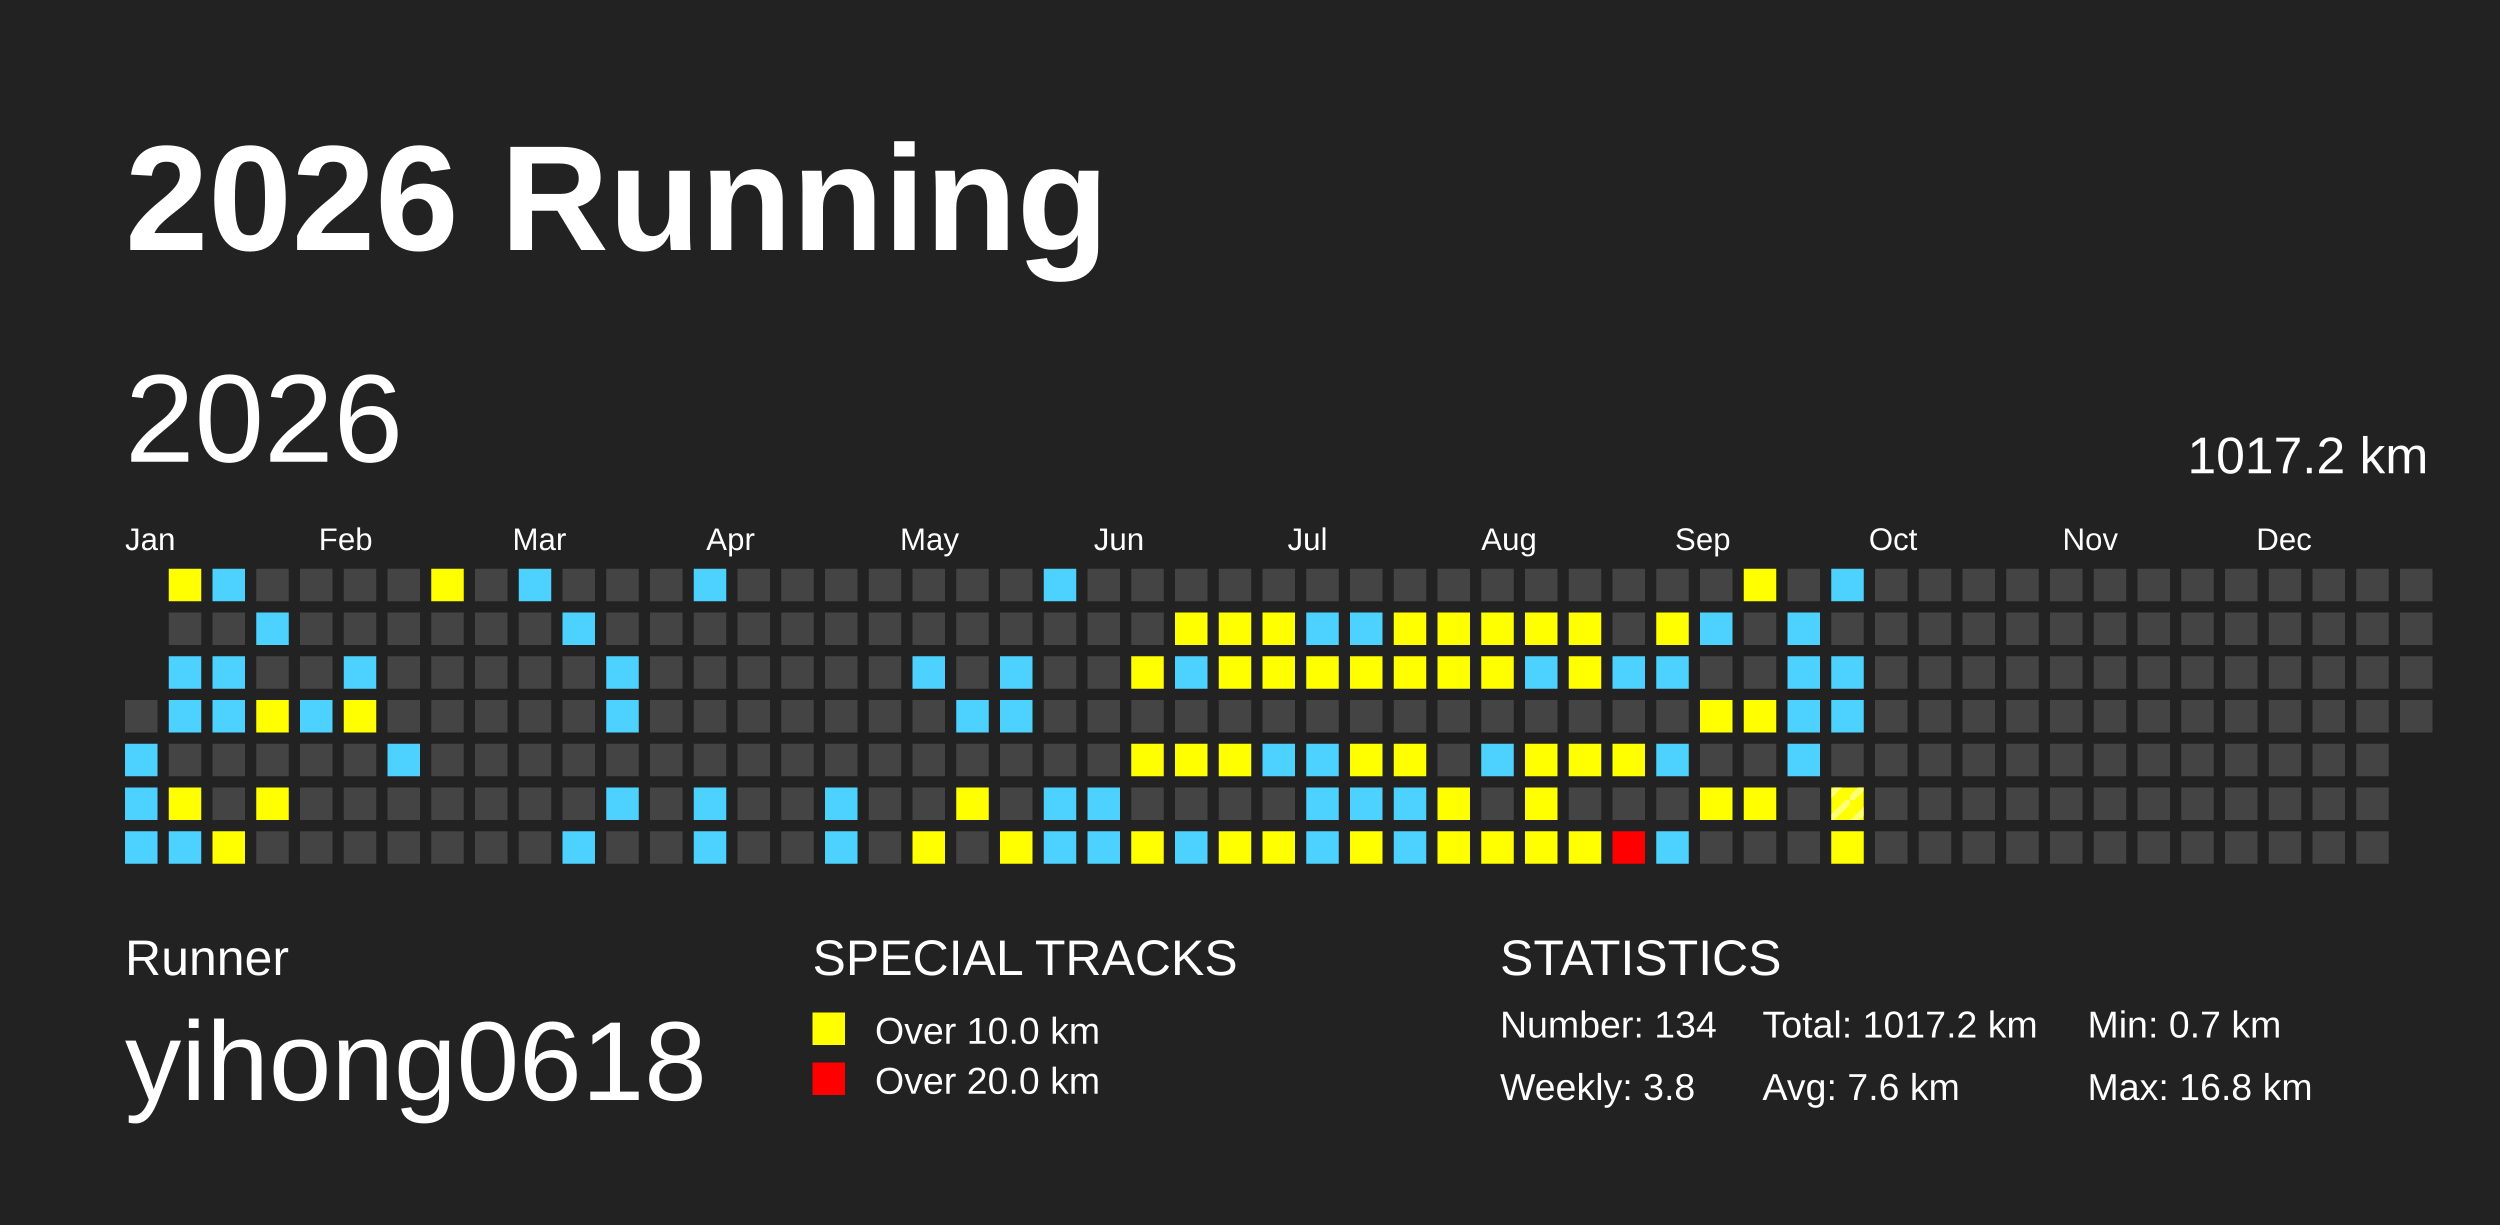
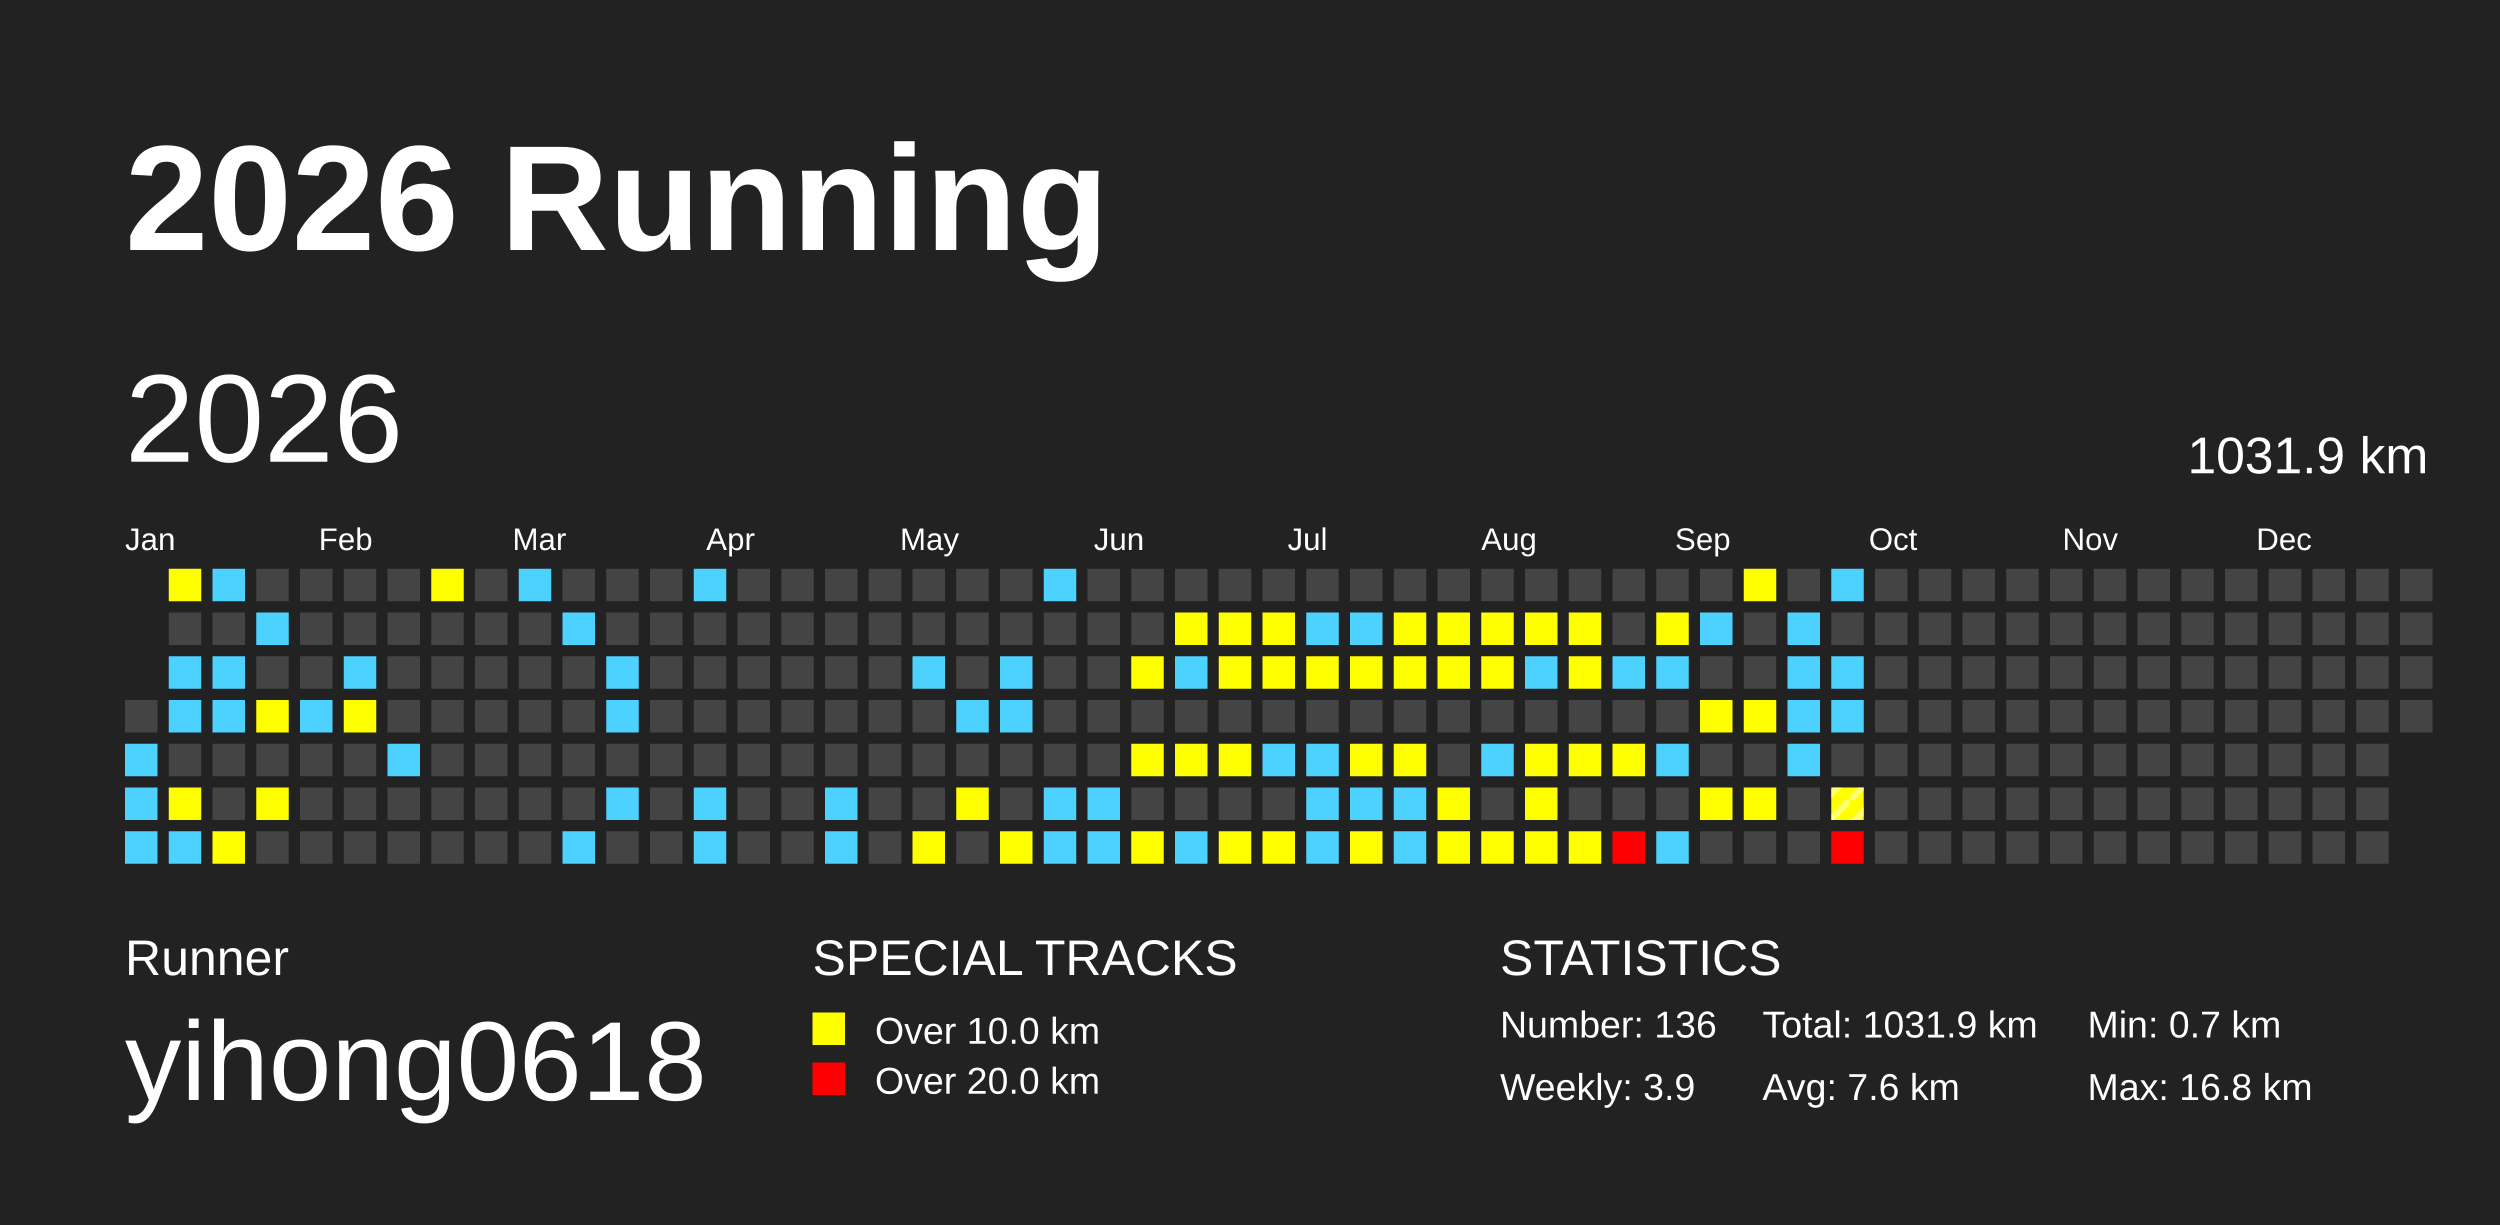
<svg xmlns="http://www.w3.org/2000/svg" baseProfile="full" height="98mm" version="1.1" viewBox="0,0,200,98" width="200mm">
  <defs>
    <pattern height="2" id="indoor-stripe" patternUnits="userSpaceOnUse" width="2">
      <line stroke="white" stroke-opacity="0.45" stroke-width="0.5" x1="0" x2="2" y1="2" y2="0" />
    </pattern>
  </defs>
  <rect fill="#222222" height="98" width="200" x="0" y="0" />
  <text fill="#FFFFFF" style="font-size:12px; font-family:Arial; font-weight:bold;" x="10" y="20">2026 Running</text>
  <text fill="#FFFFFF" style="font-size:4px; font-family:Arial" x="10" y="78">Runner</text>
  <text fill="#FFFFFF" style="font-size:9px; font-family:Arial" x="10" y="88">yihong0618</text>
  <text fill="#FFFFFF" style="font-size:4px; font-family:Arial" x="65" y="78">SPECIAL TRACKS</text>
  <rect fill="yellow" height="2.6" width="2.6" x="65" y="81" />
  <text fill="#FFFFFF" style="font-size:3px; font-family:Arial" x="70" y="83.5">Over 10.0 km</text>
  <rect fill="red" height="2.6" width="2.6" x="65" y="85" />
  <text fill="#FFFFFF" style="font-size:3px; font-family:Arial" x="70" y="87.5">Over 20.0 km</text>
  <text fill="#FFFFFF" style="font-size:4px; font-family:Arial" x="120" y="78">STATISTICS</text>
-   <text fill="#FFFFFF" style="font-size:3px; font-family:Arial" x="120" y="83">Number: 134</text>
-   <text fill="#FFFFFF" style="font-size:3px; font-family:Arial" x="120" y="88">Weekly: 3.8</text>
-   <text fill="#FFFFFF" style="font-size:3px; font-family:Arial" x="141" y="83">Total: 1017.2 km</text>
+   <text fill="#FFFFFF" style="font-size:3px; font-family:Arial" x="120" y="83">Number: 136</text>
+   <text fill="#FFFFFF" style="font-size:3px; font-family:Arial" x="120" y="88">Weekly: 3.9</text>
+   <text fill="#FFFFFF" style="font-size:3px; font-family:Arial" x="141" y="83">Total: 1031.9 km</text>
  <text fill="#FFFFFF" style="font-size:3px; font-family:Arial" x="141" y="88">Avg: 7.6 km</text>
  <text fill="#FFFFFF" style="font-size:3px; font-family:Arial" x="167" y="83">Min: 0.7 km</text>
  <text fill="#FFFFFF" style="font-size:3px; font-family:Arial" x="167" y="88">Max: 16.8 km</text>
  <text dominant-baseline="hanging" fill="#FFFFFF" style="font-size:10.0px; font-family:Arial;" x="10" y="30">2026</text>
-   <text dominant-baseline="hanging" fill="#FFFFFF" style="font-size:4.125px; font-family:Arial;" x="175" y="35">1017.2 km</text>
+   <text dominant-baseline="hanging" fill="#FFFFFF" style="font-size:4.125px; font-family:Arial;" x="175" y="35">1031.9 km</text>
  <text fill="#FFFFFF" style="font-size:2.5px; font-family:Arial" x="10.0" y="44">Jan</text>
  <text fill="#FFFFFF" style="font-size:2.5px; font-family:Arial" x="25.5" y="44">Feb</text>
  <text fill="#FFFFFF" style="font-size:2.5px; font-family:Arial" x="41.0" y="44">Mar</text>
  <text fill="#FFFFFF" style="font-size:2.5px; font-family:Arial" x="56.5" y="44">Apr</text>
  <text fill="#FFFFFF" style="font-size:2.5px; font-family:Arial" x="72.0" y="44">May</text>
  <text fill="#FFFFFF" style="font-size:2.5px; font-family:Arial" x="87.5" y="44">Jun</text>
  <text fill="#FFFFFF" style="font-size:2.5px; font-family:Arial" x="103.0" y="44">Jul</text>
  <text fill="#FFFFFF" style="font-size:2.5px; font-family:Arial" x="118.5" y="44">Aug</text>
  <text fill="#FFFFFF" style="font-size:2.5px; font-family:Arial" x="134.0" y="44">Sep</text>
  <text fill="#FFFFFF" style="font-size:2.5px; font-family:Arial" x="149.5" y="44">Oct</text>
  <text fill="#FFFFFF" style="font-size:2.5px; font-family:Arial" x="165.0" y="44">Nov</text>
  <text fill="#FFFFFF" style="font-size:2.5px; font-family:Arial" x="180.5" y="44">Dec</text>
  <rect fill="#444444" height="2.6" width="2.6" x="10.0" y="56.0" />
  <rect fill="#4DD2FF" height="2.6" width="2.6" x="10.0" y="59.5" />
  <rect fill="#4DD2FF" height="2.6" width="2.6" x="10.0" y="63.0" />
  <rect fill="#4DD2FF" height="2.6" width="2.6" x="10.0" y="66.5" />
  <rect fill="yellow" height="2.6" width="2.6" x="13.5" y="45.5" />
  <rect fill="#444444" height="2.6" width="2.6" x="13.5" y="49.0" />
  <rect fill="#4DD2FF" height="2.6" width="2.6" x="13.5" y="52.5" />
  <rect fill="#4DD2FF" height="2.6" width="2.6" x="13.5" y="56.0" />
  <rect fill="#444444" height="2.6" width="2.6" x="13.5" y="59.5" />
  <rect fill="yellow" height="2.6" width="2.6" x="13.5" y="63.0" />
  <rect fill="#4DD2FF" height="2.6" width="2.6" x="13.5" y="66.5" />
  <rect fill="#4DD2FF" height="2.6" width="2.6" x="17.0" y="45.5" />
  <rect fill="#444444" height="2.6" width="2.6" x="17.0" y="49.0" />
  <rect fill="#4DD2FF" height="2.6" width="2.6" x="17.0" y="52.5" />
  <rect fill="#4DD2FF" height="2.6" width="2.6" x="17.0" y="56.0" />
  <rect fill="#444444" height="2.6" width="2.6" x="17.0" y="59.5" />
  <rect fill="#444444" height="2.6" width="2.6" x="17.0" y="63.0" />
  <rect fill="yellow" height="2.6" width="2.6" x="17.0" y="66.5" />
  <rect fill="#444444" height="2.6" width="2.6" x="20.5" y="45.5" />
  <rect fill="#4DD2FF" height="2.6" width="2.6" x="20.5" y="49.0" />
  <rect fill="#444444" height="2.6" width="2.6" x="20.5" y="52.5" />
  <rect fill="yellow" height="2.6" width="2.6" x="20.5" y="56.0" />
  <rect fill="#444444" height="2.6" width="2.6" x="20.5" y="59.5" />
  <rect fill="yellow" height="2.6" width="2.6" x="20.5" y="63.0" />
  <rect fill="#444444" height="2.6" width="2.6" x="20.5" y="66.5" />
  <rect fill="#444444" height="2.6" width="2.6" x="24.0" y="45.5" />
  <rect fill="#444444" height="2.6" width="2.6" x="24.0" y="49.0" />
  <rect fill="#444444" height="2.6" width="2.6" x="24.0" y="52.5" />
  <rect fill="#4DD2FF" height="2.6" width="2.6" x="24.0" y="56.0" />
  <rect fill="#444444" height="2.6" width="2.6" x="24.0" y="59.5" />
  <rect fill="#444444" height="2.6" width="2.6" x="24.0" y="63.0" />
  <rect fill="#444444" height="2.6" width="2.6" x="24.0" y="66.5" />
  <rect fill="#444444" height="2.6" width="2.6" x="27.5" y="45.5" />
  <rect fill="#444444" height="2.6" width="2.6" x="27.5" y="49.0" />
  <rect fill="#4DD2FF" height="2.6" width="2.6" x="27.5" y="52.5" />
  <rect fill="yellow" height="2.6" width="2.6" x="27.5" y="56.0" />
  <rect fill="#444444" height="2.6" width="2.6" x="27.5" y="59.5" />
  <rect fill="#444444" height="2.6" width="2.6" x="27.5" y="63.0" />
  <rect fill="#444444" height="2.6" width="2.6" x="27.5" y="66.5" />
  <rect fill="#444444" height="2.6" width="2.6" x="31.0" y="45.5" />
  <rect fill="#444444" height="2.6" width="2.6" x="31.0" y="49.0" />
  <rect fill="#444444" height="2.6" width="2.6" x="31.0" y="52.5" />
  <rect fill="#444444" height="2.6" width="2.6" x="31.0" y="56.0" />
  <rect fill="#4DD2FF" height="2.6" width="2.6" x="31.0" y="59.5" />
  <rect fill="#444444" height="2.6" width="2.6" x="31.0" y="63.0" />
  <rect fill="#444444" height="2.6" width="2.6" x="31.0" y="66.5" />
  <rect fill="yellow" height="2.6" width="2.6" x="34.5" y="45.5" />
  <rect fill="#444444" height="2.6" width="2.6" x="34.5" y="49.0" />
  <rect fill="#444444" height="2.6" width="2.6" x="34.5" y="52.5" />
  <rect fill="#444444" height="2.6" width="2.6" x="34.5" y="56.0" />
  <rect fill="#444444" height="2.6" width="2.6" x="34.5" y="59.5" />
  <rect fill="#444444" height="2.6" width="2.6" x="34.5" y="63.0" />
  <rect fill="#444444" height="2.6" width="2.6" x="34.5" y="66.5" />
  <rect fill="#444444" height="2.6" width="2.6" x="38.0" y="45.5" />
  <rect fill="#444444" height="2.6" width="2.6" x="38.0" y="49.0" />
  <rect fill="#444444" height="2.6" width="2.6" x="38.0" y="52.5" />
  <rect fill="#444444" height="2.6" width="2.6" x="38.0" y="56.0" />
  <rect fill="#444444" height="2.6" width="2.6" x="38.0" y="59.5" />
  <rect fill="#444444" height="2.6" width="2.6" x="38.0" y="63.0" />
  <rect fill="#444444" height="2.6" width="2.6" x="38.0" y="66.5" />
  <rect fill="#4DD2FF" height="2.6" width="2.6" x="41.5" y="45.5" />
  <rect fill="#444444" height="2.6" width="2.6" x="41.5" y="49.0" />
  <rect fill="#444444" height="2.6" width="2.6" x="41.5" y="52.5" />
  <rect fill="#444444" height="2.6" width="2.6" x="41.5" y="56.0" />
  <rect fill="#444444" height="2.6" width="2.6" x="41.5" y="59.5" />
  <rect fill="#444444" height="2.6" width="2.6" x="41.5" y="63.0" />
  <rect fill="#444444" height="2.6" width="2.6" x="41.5" y="66.5" />
  <rect fill="#444444" height="2.6" width="2.6" x="45.0" y="45.5" />
  <rect fill="#4DD2FF" height="2.6" width="2.6" x="45.0" y="49.0" />
  <rect fill="#444444" height="2.6" width="2.6" x="45.0" y="52.5" />
  <rect fill="#444444" height="2.6" width="2.6" x="45.0" y="56.0" />
  <rect fill="#444444" height="2.6" width="2.6" x="45.0" y="59.5" />
  <rect fill="#444444" height="2.6" width="2.6" x="45.0" y="63.0" />
  <rect fill="#4DD2FF" height="2.6" width="2.6" x="45.0" y="66.5" />
  <rect fill="#444444" height="2.6" width="2.6" x="48.5" y="45.5" />
  <rect fill="#444444" height="2.6" width="2.6" x="48.5" y="49.0" />
  <rect fill="#4DD2FF" height="2.6" width="2.6" x="48.5" y="52.5" />
  <rect fill="#4DD2FF" height="2.6" width="2.6" x="48.5" y="56.0" />
  <rect fill="#444444" height="2.6" width="2.6" x="48.5" y="59.5" />
  <rect fill="#4DD2FF" height="2.6" width="2.6" x="48.5" y="63.0" />
  <rect fill="#444444" height="2.6" width="2.6" x="48.5" y="66.5" />
  <rect fill="#444444" height="2.6" width="2.6" x="52.0" y="45.5" />
  <rect fill="#444444" height="2.6" width="2.6" x="52.0" y="49.0" />
  <rect fill="#444444" height="2.6" width="2.6" x="52.0" y="52.5" />
  <rect fill="#444444" height="2.6" width="2.6" x="52.0" y="56.0" />
  <rect fill="#444444" height="2.6" width="2.6" x="52.0" y="59.5" />
  <rect fill="#444444" height="2.6" width="2.6" x="52.0" y="63.0" />
  <rect fill="#444444" height="2.6" width="2.6" x="52.0" y="66.5" />
  <rect fill="#4DD2FF" height="2.6" width="2.6" x="55.5" y="45.5" />
  <rect fill="#444444" height="2.6" width="2.6" x="55.5" y="49.0" />
  <rect fill="#444444" height="2.6" width="2.6" x="55.5" y="52.5" />
  <rect fill="#444444" height="2.6" width="2.6" x="55.5" y="56.0" />
  <rect fill="#444444" height="2.6" width="2.6" x="55.5" y="59.5" />
  <rect fill="#4DD2FF" height="2.6" width="2.6" x="55.5" y="63.0" />
  <rect fill="#4DD2FF" height="2.6" width="2.6" x="55.5" y="66.5" />
  <rect fill="#444444" height="2.6" width="2.6" x="59.0" y="45.5" />
  <rect fill="#444444" height="2.6" width="2.6" x="59.0" y="49.0" />
  <rect fill="#444444" height="2.6" width="2.6" x="59.0" y="52.5" />
  <rect fill="#444444" height="2.6" width="2.6" x="59.0" y="56.0" />
  <rect fill="#444444" height="2.6" width="2.6" x="59.0" y="59.5" />
  <rect fill="#444444" height="2.6" width="2.6" x="59.0" y="63.0" />
  <rect fill="#444444" height="2.6" width="2.6" x="59.0" y="66.5" />
  <rect fill="#444444" height="2.6" width="2.6" x="62.5" y="45.5" />
  <rect fill="#444444" height="2.6" width="2.6" x="62.5" y="49.0" />
  <rect fill="#444444" height="2.6" width="2.6" x="62.5" y="52.5" />
  <rect fill="#444444" height="2.6" width="2.6" x="62.5" y="56.0" />
  <rect fill="#444444" height="2.6" width="2.6" x="62.5" y="59.5" />
  <rect fill="#444444" height="2.6" width="2.6" x="62.5" y="63.0" />
  <rect fill="#444444" height="2.6" width="2.6" x="62.5" y="66.5" />
  <rect fill="#444444" height="2.6" width="2.6" x="66.0" y="45.5" />
  <rect fill="#444444" height="2.6" width="2.6" x="66.0" y="49.0" />
  <rect fill="#444444" height="2.6" width="2.6" x="66.0" y="52.5" />
  <rect fill="#444444" height="2.6" width="2.6" x="66.0" y="56.0" />
  <rect fill="#444444" height="2.6" width="2.6" x="66.0" y="59.5" />
  <rect fill="#4DD2FF" height="2.6" width="2.6" x="66.0" y="63.0" />
  <rect fill="#4DD2FF" height="2.6" width="2.6" x="66.0" y="66.5" />
  <rect fill="#444444" height="2.6" width="2.6" x="69.5" y="45.5" />
  <rect fill="#444444" height="2.6" width="2.6" x="69.5" y="49.0" />
  <rect fill="#444444" height="2.6" width="2.6" x="69.5" y="52.5" />
  <rect fill="#444444" height="2.6" width="2.6" x="69.5" y="56.0" />
  <rect fill="#444444" height="2.6" width="2.6" x="69.5" y="59.5" />
  <rect fill="#444444" height="2.6" width="2.6" x="69.5" y="63.0" />
  <rect fill="#444444" height="2.6" width="2.6" x="69.5" y="66.5" />
  <rect fill="#444444" height="2.6" width="2.6" x="73.0" y="45.5" />
  <rect fill="#444444" height="2.6" width="2.6" x="73.0" y="49.0" />
  <rect fill="#4DD2FF" height="2.6" width="2.6" x="73.0" y="52.5" />
  <rect fill="#444444" height="2.6" width="2.6" x="73.0" y="56.0" />
  <rect fill="#444444" height="2.6" width="2.6" x="73.0" y="59.5" />
  <rect fill="#444444" height="2.6" width="2.6" x="73.0" y="63.0" />
  <rect fill="yellow" height="2.6" width="2.6" x="73.0" y="66.5" />
  <rect fill="#444444" height="2.6" width="2.6" x="76.5" y="45.5" />
  <rect fill="#444444" height="2.6" width="2.6" x="76.5" y="49.0" />
  <rect fill="#444444" height="2.6" width="2.6" x="76.5" y="52.5" />
  <rect fill="#4DD2FF" height="2.6" width="2.6" x="76.5" y="56.0" />
  <rect fill="#444444" height="2.6" width="2.6" x="76.5" y="59.5" />
  <rect fill="yellow" height="2.6" width="2.6" x="76.5" y="63.0" />
  <rect fill="#444444" height="2.6" width="2.6" x="76.5" y="66.5" />
  <rect fill="#444444" height="2.6" width="2.6" x="80.0" y="45.5" />
  <rect fill="#444444" height="2.6" width="2.6" x="80.0" y="49.0" />
  <rect fill="#4DD2FF" height="2.6" width="2.6" x="80.0" y="52.5" />
  <rect fill="#4DD2FF" height="2.6" width="2.6" x="80.0" y="56.0" />
  <rect fill="#444444" height="2.6" width="2.6" x="80.0" y="59.5" />
  <rect fill="#444444" height="2.6" width="2.6" x="80.0" y="63.0" />
  <rect fill="yellow" height="2.6" width="2.6" x="80.0" y="66.5" />
  <rect fill="#4DD2FF" height="2.6" width="2.6" x="83.5" y="45.5" />
  <rect fill="#444444" height="2.6" width="2.6" x="83.5" y="49.0" />
  <rect fill="#444444" height="2.6" width="2.6" x="83.5" y="52.5" />
  <rect fill="#444444" height="2.6" width="2.6" x="83.5" y="56.0" />
  <rect fill="#444444" height="2.6" width="2.6" x="83.5" y="59.5" />
  <rect fill="#4DD2FF" height="2.6" width="2.6" x="83.5" y="63.0" />
  <rect fill="#4DD2FF" height="2.6" width="2.6" x="83.5" y="66.5" />
  <rect fill="#444444" height="2.6" width="2.6" x="87.0" y="45.5" />
  <rect fill="#444444" height="2.6" width="2.6" x="87.0" y="49.0" />
  <rect fill="#444444" height="2.6" width="2.6" x="87.0" y="52.5" />
  <rect fill="#444444" height="2.6" width="2.6" x="87.0" y="56.0" />
  <rect fill="#444444" height="2.6" width="2.6" x="87.0" y="59.5" />
  <rect fill="#4DD2FF" height="2.6" width="2.6" x="87.0" y="63.0" />
  <rect fill="#4DD2FF" height="2.6" width="2.6" x="87.0" y="66.5" />
  <rect fill="#444444" height="2.6" width="2.6" x="90.5" y="45.5" />
  <rect fill="#444444" height="2.6" width="2.6" x="90.5" y="49.0" />
  <rect fill="yellow" height="2.6" width="2.6" x="90.5" y="52.5" />
  <rect fill="#444444" height="2.6" width="2.6" x="90.5" y="56.0" />
  <rect fill="yellow" height="2.6" width="2.6" x="90.5" y="59.5" />
  <rect fill="#444444" height="2.6" width="2.6" x="90.5" y="63.0" />
  <rect fill="yellow" height="2.6" width="2.6" x="90.5" y="66.5" />
  <rect fill="#444444" height="2.6" width="2.6" x="94.0" y="45.5" />
  <rect fill="yellow" height="2.6" width="2.6" x="94.0" y="49.0" />
  <rect fill="#4DD2FF" height="2.6" width="2.6" x="94.0" y="52.5" />
  <rect fill="#444444" height="2.6" width="2.6" x="94.0" y="56.0" />
  <rect fill="yellow" height="2.6" width="2.6" x="94.0" y="59.5" />
  <rect fill="#444444" height="2.6" width="2.6" x="94.0" y="63.0" />
  <rect fill="#4DD2FF" height="2.6" width="2.6" x="94.0" y="66.5" />
  <rect fill="#444444" height="2.6" width="2.6" x="97.5" y="45.5" />
  <rect fill="yellow" height="2.6" width="2.6" x="97.5" y="49.0" />
  <rect fill="yellow" height="2.6" width="2.6" x="97.5" y="52.5" />
  <rect fill="#444444" height="2.6" width="2.6" x="97.5" y="56.0" />
  <rect fill="yellow" height="2.6" width="2.6" x="97.5" y="59.5" />
  <rect fill="#444444" height="2.6" width="2.6" x="97.5" y="63.0" />
  <rect fill="yellow" height="2.6" width="2.6" x="97.5" y="66.5" />
  <rect fill="#444444" height="2.6" width="2.6" x="101.0" y="45.5" />
  <rect fill="yellow" height="2.6" width="2.6" x="101.0" y="49.0" />
  <rect fill="yellow" height="2.6" width="2.6" x="101.0" y="52.5" />
  <rect fill="#444444" height="2.6" width="2.6" x="101.0" y="56.0" />
  <rect fill="#4DD2FF" height="2.6" width="2.6" x="101.0" y="59.5" />
  <rect fill="#444444" height="2.6" width="2.6" x="101.0" y="63.0" />
  <rect fill="yellow" height="2.6" width="2.6" x="101.0" y="66.5" />
  <rect fill="#444444" height="2.6" width="2.6" x="104.5" y="45.5" />
  <rect fill="#4DD2FF" height="2.6" width="2.6" x="104.5" y="49.0" />
  <rect fill="yellow" height="2.6" width="2.6" x="104.5" y="52.5" />
  <rect fill="#444444" height="2.6" width="2.6" x="104.5" y="56.0" />
  <rect fill="#4DD2FF" height="2.6" width="2.6" x="104.5" y="59.5" />
  <rect fill="#4DD2FF" height="2.6" width="2.6" x="104.5" y="63.0" />
  <rect fill="#4DD2FF" height="2.6" width="2.6" x="104.5" y="66.5" />
  <rect fill="#444444" height="2.6" width="2.6" x="108.0" y="45.5" />
  <rect fill="#4DD2FF" height="2.6" width="2.6" x="108.0" y="49.0" />
  <rect fill="yellow" height="2.6" width="2.6" x="108.0" y="52.5" />
  <rect fill="#444444" height="2.6" width="2.6" x="108.0" y="56.0" />
  <rect fill="yellow" height="2.6" width="2.6" x="108.0" y="59.5" />
  <rect fill="#4DD2FF" height="2.6" width="2.6" x="108.0" y="63.0" />
  <rect fill="yellow" height="2.6" width="2.6" x="108.0" y="66.5" />
  <rect fill="#444444" height="2.6" width="2.6" x="111.5" y="45.5" />
  <rect fill="yellow" height="2.6" width="2.6" x="111.5" y="49.0" />
  <rect fill="yellow" height="2.6" width="2.6" x="111.5" y="52.5" />
  <rect fill="#444444" height="2.6" width="2.6" x="111.5" y="56.0" />
  <rect fill="yellow" height="2.6" width="2.6" x="111.5" y="59.5" />
  <rect fill="#4DD2FF" height="2.6" width="2.6" x="111.5" y="63.0" />
  <rect fill="#4DD2FF" height="2.6" width="2.6" x="111.5" y="66.5" />
  <rect fill="#444444" height="2.6" width="2.6" x="115.0" y="45.5" />
  <rect fill="yellow" height="2.6" width="2.6" x="115.0" y="49.0" />
  <rect fill="yellow" height="2.6" width="2.6" x="115.0" y="52.5" />
  <rect fill="#444444" height="2.6" width="2.6" x="115.0" y="56.0" />
  <rect fill="#444444" height="2.6" width="2.6" x="115.0" y="59.5" />
  <rect fill="yellow" height="2.6" width="2.6" x="115.0" y="63.0" />
  <rect fill="yellow" height="2.6" width="2.6" x="115.0" y="66.5" />
  <rect fill="#444444" height="2.6" width="2.6" x="118.5" y="45.5" />
  <rect fill="yellow" height="2.6" width="2.6" x="118.5" y="49.0" />
  <rect fill="yellow" height="2.6" width="2.6" x="118.5" y="52.5" />
  <rect fill="#444444" height="2.6" width="2.6" x="118.5" y="56.0" />
  <rect fill="#4DD2FF" height="2.6" width="2.6" x="118.5" y="59.5" />
  <rect fill="#444444" height="2.6" width="2.6" x="118.5" y="63.0" />
  <rect fill="yellow" height="2.6" width="2.6" x="118.5" y="66.5" />
  <rect fill="#444444" height="2.6" width="2.6" x="122.0" y="45.5" />
  <rect fill="yellow" height="2.6" width="2.6" x="122.0" y="49.0" />
  <rect fill="#4DD2FF" height="2.6" width="2.6" x="122.0" y="52.5" />
  <rect fill="#444444" height="2.6" width="2.6" x="122.0" y="56.0" />
  <rect fill="yellow" height="2.6" width="2.6" x="122.0" y="59.5" />
  <rect fill="yellow" height="2.6" width="2.6" x="122.0" y="63.0" />
  <rect fill="yellow" height="2.6" width="2.6" x="122.0" y="66.5" />
  <rect fill="#444444" height="2.6" width="2.6" x="125.5" y="45.5" />
  <rect fill="yellow" height="2.6" width="2.6" x="125.5" y="49.0" />
  <rect fill="yellow" height="2.6" width="2.6" x="125.5" y="52.5" />
  <rect fill="#444444" height="2.6" width="2.6" x="125.5" y="56.0" />
  <rect fill="yellow" height="2.6" width="2.6" x="125.5" y="59.5" />
  <rect fill="#444444" height="2.6" width="2.6" x="125.5" y="63.0" />
  <rect fill="yellow" height="2.6" width="2.6" x="125.5" y="66.5" />
  <rect fill="#444444" height="2.6" width="2.6" x="129.0" y="45.5" />
  <rect fill="#444444" height="2.6" width="2.6" x="129.0" y="49.0" />
  <rect fill="#4DD2FF" height="2.6" width="2.6" x="129.0" y="52.5" />
  <rect fill="#444444" height="2.6" width="2.6" x="129.0" y="56.0" />
  <rect fill="yellow" height="2.6" width="2.6" x="129.0" y="59.5" />
  <rect fill="#444444" height="2.6" width="2.6" x="129.0" y="63.0" />
  <rect fill="red" height="2.6" width="2.6" x="129.0" y="66.5" />
  <rect fill="#444444" height="2.6" width="2.6" x="132.5" y="45.5" />
  <rect fill="yellow" height="2.6" width="2.6" x="132.5" y="49.0" />
  <rect fill="#4DD2FF" height="2.6" width="2.6" x="132.5" y="52.5" />
  <rect fill="#444444" height="2.6" width="2.6" x="132.5" y="56.0" />
  <rect fill="#4DD2FF" height="2.6" width="2.6" x="132.5" y="59.5" />
  <rect fill="#444444" height="2.6" width="2.6" x="132.5" y="63.0" />
  <rect fill="#4DD2FF" height="2.6" width="2.6" x="132.5" y="66.5" />
  <rect fill="#444444" height="2.6" width="2.6" x="136.0" y="45.5" />
  <rect fill="#4DD2FF" height="2.6" width="2.6" x="136.0" y="49.0" />
  <rect fill="#444444" height="2.6" width="2.6" x="136.0" y="52.5" />
  <rect fill="yellow" height="2.6" width="2.6" x="136.0" y="56.0" />
  <rect fill="#444444" height="2.6" width="2.6" x="136.0" y="59.5" />
  <rect fill="yellow" height="2.6" width="2.6" x="136.0" y="63.0" />
  <rect fill="#444444" height="2.6" width="2.6" x="136.0" y="66.5" />
  <rect fill="yellow" height="2.6" width="2.6" x="139.5" y="45.5" />
  <rect fill="#444444" height="2.6" width="2.6" x="139.5" y="49.0" />
  <rect fill="#444444" height="2.6" width="2.6" x="139.5" y="52.5" />
  <rect fill="yellow" height="2.6" width="2.6" x="139.5" y="56.0" />
  <rect fill="#444444" height="2.6" width="2.6" x="139.5" y="59.5" />
  <rect fill="yellow" height="2.6" width="2.6" x="139.5" y="63.0" />
  <rect fill="#444444" height="2.6" width="2.6" x="139.5" y="66.5" />
  <rect fill="#444444" height="2.6" width="2.6" x="143.0" y="45.5" />
  <rect fill="#4DD2FF" height="2.6" width="2.6" x="143.0" y="49.0" />
  <rect fill="#4DD2FF" height="2.6" width="2.6" x="143.0" y="52.5" />
  <rect fill="#4DD2FF" height="2.6" width="2.6" x="143.0" y="56.0" />
  <rect fill="#4DD2FF" height="2.6" width="2.6" x="143.0" y="59.5" />
  <rect fill="#444444" height="2.6" width="2.6" x="143.0" y="63.0" />
  <rect fill="#444444" height="2.6" width="2.6" x="143.0" y="66.5" />
  <rect fill="#4DD2FF" height="2.6" width="2.6" x="146.5" y="45.5" />
  <rect fill="#444444" height="2.6" width="2.6" x="146.5" y="49.0" />
  <rect fill="#4DD2FF" height="2.6" width="2.6" x="146.5" y="52.5" />
  <rect fill="#4DD2FF" height="2.6" width="2.6" x="146.5" y="56.0" />
  <rect fill="#444444" height="2.6" width="2.6" x="146.5" y="59.5" />
  <rect fill="yellow" height="2.6" width="2.6" x="146.5" y="63.0" />
  <rect fill="url(#indoor-stripe)" height="2.6" style="pointer-events: none;" width="2.6" x="146.5" y="63.0" />
-   <rect fill="yellow" height="2.6" width="2.6" x="146.5" y="66.5" />
+   <rect fill="red" height="2.6" width="2.6" x="146.5" y="66.5" />
  <rect fill="#444444" height="2.6" width="2.6" x="150.0" y="45.5" />
  <rect fill="#444444" height="2.6" width="2.6" x="150.0" y="49.0" />
  <rect fill="#444444" height="2.6" width="2.6" x="150.0" y="52.5" />
  <rect fill="#444444" height="2.6" width="2.6" x="150.0" y="56.0" />
  <rect fill="#444444" height="2.6" width="2.6" x="150.0" y="59.5" />
  <rect fill="#444444" height="2.6" width="2.6" x="150.0" y="63.0" />
  <rect fill="#444444" height="2.6" width="2.6" x="150.0" y="66.5" />
  <rect fill="#444444" height="2.6" width="2.6" x="153.5" y="45.5" />
  <rect fill="#444444" height="2.6" width="2.6" x="153.5" y="49.0" />
  <rect fill="#444444" height="2.6" width="2.6" x="153.5" y="52.5" />
  <rect fill="#444444" height="2.6" width="2.6" x="153.5" y="56.0" />
  <rect fill="#444444" height="2.6" width="2.6" x="153.5" y="59.5" />
  <rect fill="#444444" height="2.6" width="2.6" x="153.5" y="63.0" />
  <rect fill="#444444" height="2.6" width="2.6" x="153.5" y="66.5" />
  <rect fill="#444444" height="2.6" width="2.6" x="157.0" y="45.5" />
  <rect fill="#444444" height="2.6" width="2.6" x="157.0" y="49.0" />
  <rect fill="#444444" height="2.6" width="2.6" x="157.0" y="52.5" />
  <rect fill="#444444" height="2.6" width="2.6" x="157.0" y="56.0" />
  <rect fill="#444444" height="2.6" width="2.6" x="157.0" y="59.5" />
  <rect fill="#444444" height="2.6" width="2.6" x="157.0" y="63.0" />
  <rect fill="#444444" height="2.6" width="2.6" x="157.0" y="66.5" />
  <rect fill="#444444" height="2.6" width="2.6" x="160.5" y="45.5" />
  <rect fill="#444444" height="2.6" width="2.6" x="160.5" y="49.0" />
  <rect fill="#444444" height="2.6" width="2.6" x="160.5" y="52.5" />
  <rect fill="#444444" height="2.6" width="2.6" x="160.5" y="56.0" />
  <rect fill="#444444" height="2.6" width="2.6" x="160.5" y="59.5" />
  <rect fill="#444444" height="2.6" width="2.6" x="160.5" y="63.0" />
  <rect fill="#444444" height="2.6" width="2.6" x="160.5" y="66.5" />
  <rect fill="#444444" height="2.6" width="2.6" x="164.0" y="45.5" />
  <rect fill="#444444" height="2.6" width="2.6" x="164.0" y="49.0" />
  <rect fill="#444444" height="2.6" width="2.6" x="164.0" y="52.5" />
  <rect fill="#444444" height="2.6" width="2.6" x="164.0" y="56.0" />
  <rect fill="#444444" height="2.6" width="2.6" x="164.0" y="59.5" />
  <rect fill="#444444" height="2.6" width="2.6" x="164.0" y="63.0" />
  <rect fill="#444444" height="2.6" width="2.6" x="164.0" y="66.5" />
  <rect fill="#444444" height="2.6" width="2.6" x="167.5" y="45.5" />
  <rect fill="#444444" height="2.6" width="2.6" x="167.5" y="49.0" />
  <rect fill="#444444" height="2.6" width="2.6" x="167.5" y="52.5" />
  <rect fill="#444444" height="2.6" width="2.6" x="167.5" y="56.0" />
  <rect fill="#444444" height="2.6" width="2.6" x="167.5" y="59.5" />
  <rect fill="#444444" height="2.6" width="2.6" x="167.5" y="63.0" />
  <rect fill="#444444" height="2.6" width="2.6" x="167.5" y="66.5" />
  <rect fill="#444444" height="2.6" width="2.6" x="171.0" y="45.5" />
  <rect fill="#444444" height="2.6" width="2.6" x="171.0" y="49.0" />
  <rect fill="#444444" height="2.6" width="2.6" x="171.0" y="52.5" />
  <rect fill="#444444" height="2.6" width="2.6" x="171.0" y="56.0" />
  <rect fill="#444444" height="2.6" width="2.6" x="171.0" y="59.5" />
  <rect fill="#444444" height="2.6" width="2.6" x="171.0" y="63.0" />
  <rect fill="#444444" height="2.6" width="2.6" x="171.0" y="66.5" />
  <rect fill="#444444" height="2.6" width="2.6" x="174.5" y="45.5" />
  <rect fill="#444444" height="2.6" width="2.6" x="174.5" y="49.0" />
  <rect fill="#444444" height="2.6" width="2.6" x="174.5" y="52.5" />
  <rect fill="#444444" height="2.6" width="2.6" x="174.5" y="56.0" />
  <rect fill="#444444" height="2.6" width="2.6" x="174.5" y="59.5" />
  <rect fill="#444444" height="2.6" width="2.6" x="174.5" y="63.0" />
  <rect fill="#444444" height="2.6" width="2.6" x="174.5" y="66.5" />
  <rect fill="#444444" height="2.6" width="2.6" x="178.0" y="45.5" />
  <rect fill="#444444" height="2.6" width="2.6" x="178.0" y="49.0" />
  <rect fill="#444444" height="2.6" width="2.6" x="178.0" y="52.5" />
  <rect fill="#444444" height="2.6" width="2.6" x="178.0" y="56.0" />
  <rect fill="#444444" height="2.6" width="2.6" x="178.0" y="59.5" />
  <rect fill="#444444" height="2.6" width="2.6" x="178.0" y="63.0" />
  <rect fill="#444444" height="2.6" width="2.6" x="178.0" y="66.5" />
  <rect fill="#444444" height="2.6" width="2.6" x="181.5" y="45.5" />
  <rect fill="#444444" height="2.6" width="2.6" x="181.5" y="49.0" />
  <rect fill="#444444" height="2.6" width="2.6" x="181.5" y="52.5" />
  <rect fill="#444444" height="2.6" width="2.6" x="181.5" y="56.0" />
  <rect fill="#444444" height="2.6" width="2.6" x="181.5" y="59.5" />
  <rect fill="#444444" height="2.6" width="2.6" x="181.5" y="63.0" />
  <rect fill="#444444" height="2.6" width="2.6" x="181.5" y="66.5" />
  <rect fill="#444444" height="2.6" width="2.6" x="185.0" y="45.5" />
  <rect fill="#444444" height="2.6" width="2.6" x="185.0" y="49.0" />
  <rect fill="#444444" height="2.6" width="2.6" x="185.0" y="52.5" />
  <rect fill="#444444" height="2.6" width="2.6" x="185.0" y="56.0" />
  <rect fill="#444444" height="2.6" width="2.6" x="185.0" y="59.5" />
  <rect fill="#444444" height="2.6" width="2.6" x="185.0" y="63.0" />
  <rect fill="#444444" height="2.6" width="2.6" x="185.0" y="66.5" />
  <rect fill="#444444" height="2.6" width="2.6" x="188.5" y="45.5" />
  <rect fill="#444444" height="2.6" width="2.6" x="188.5" y="49.0" />
  <rect fill="#444444" height="2.6" width="2.6" x="188.5" y="52.5" />
  <rect fill="#444444" height="2.6" width="2.6" x="188.5" y="56.0" />
  <rect fill="#444444" height="2.6" width="2.6" x="188.5" y="59.5" />
  <rect fill="#444444" height="2.6" width="2.6" x="188.5" y="63.0" />
  <rect fill="#444444" height="2.6" width="2.6" x="188.5" y="66.5" />
  <rect fill="#444444" height="2.6" width="2.6" x="192.0" y="45.5" />
  <rect fill="#444444" height="2.6" width="2.6" x="192.0" y="49.0" />
  <rect fill="#444444" height="2.6" width="2.6" x="192.0" y="52.5" />
  <rect fill="#444444" height="2.6" width="2.6" x="192.0" y="56.0" />
</svg>
